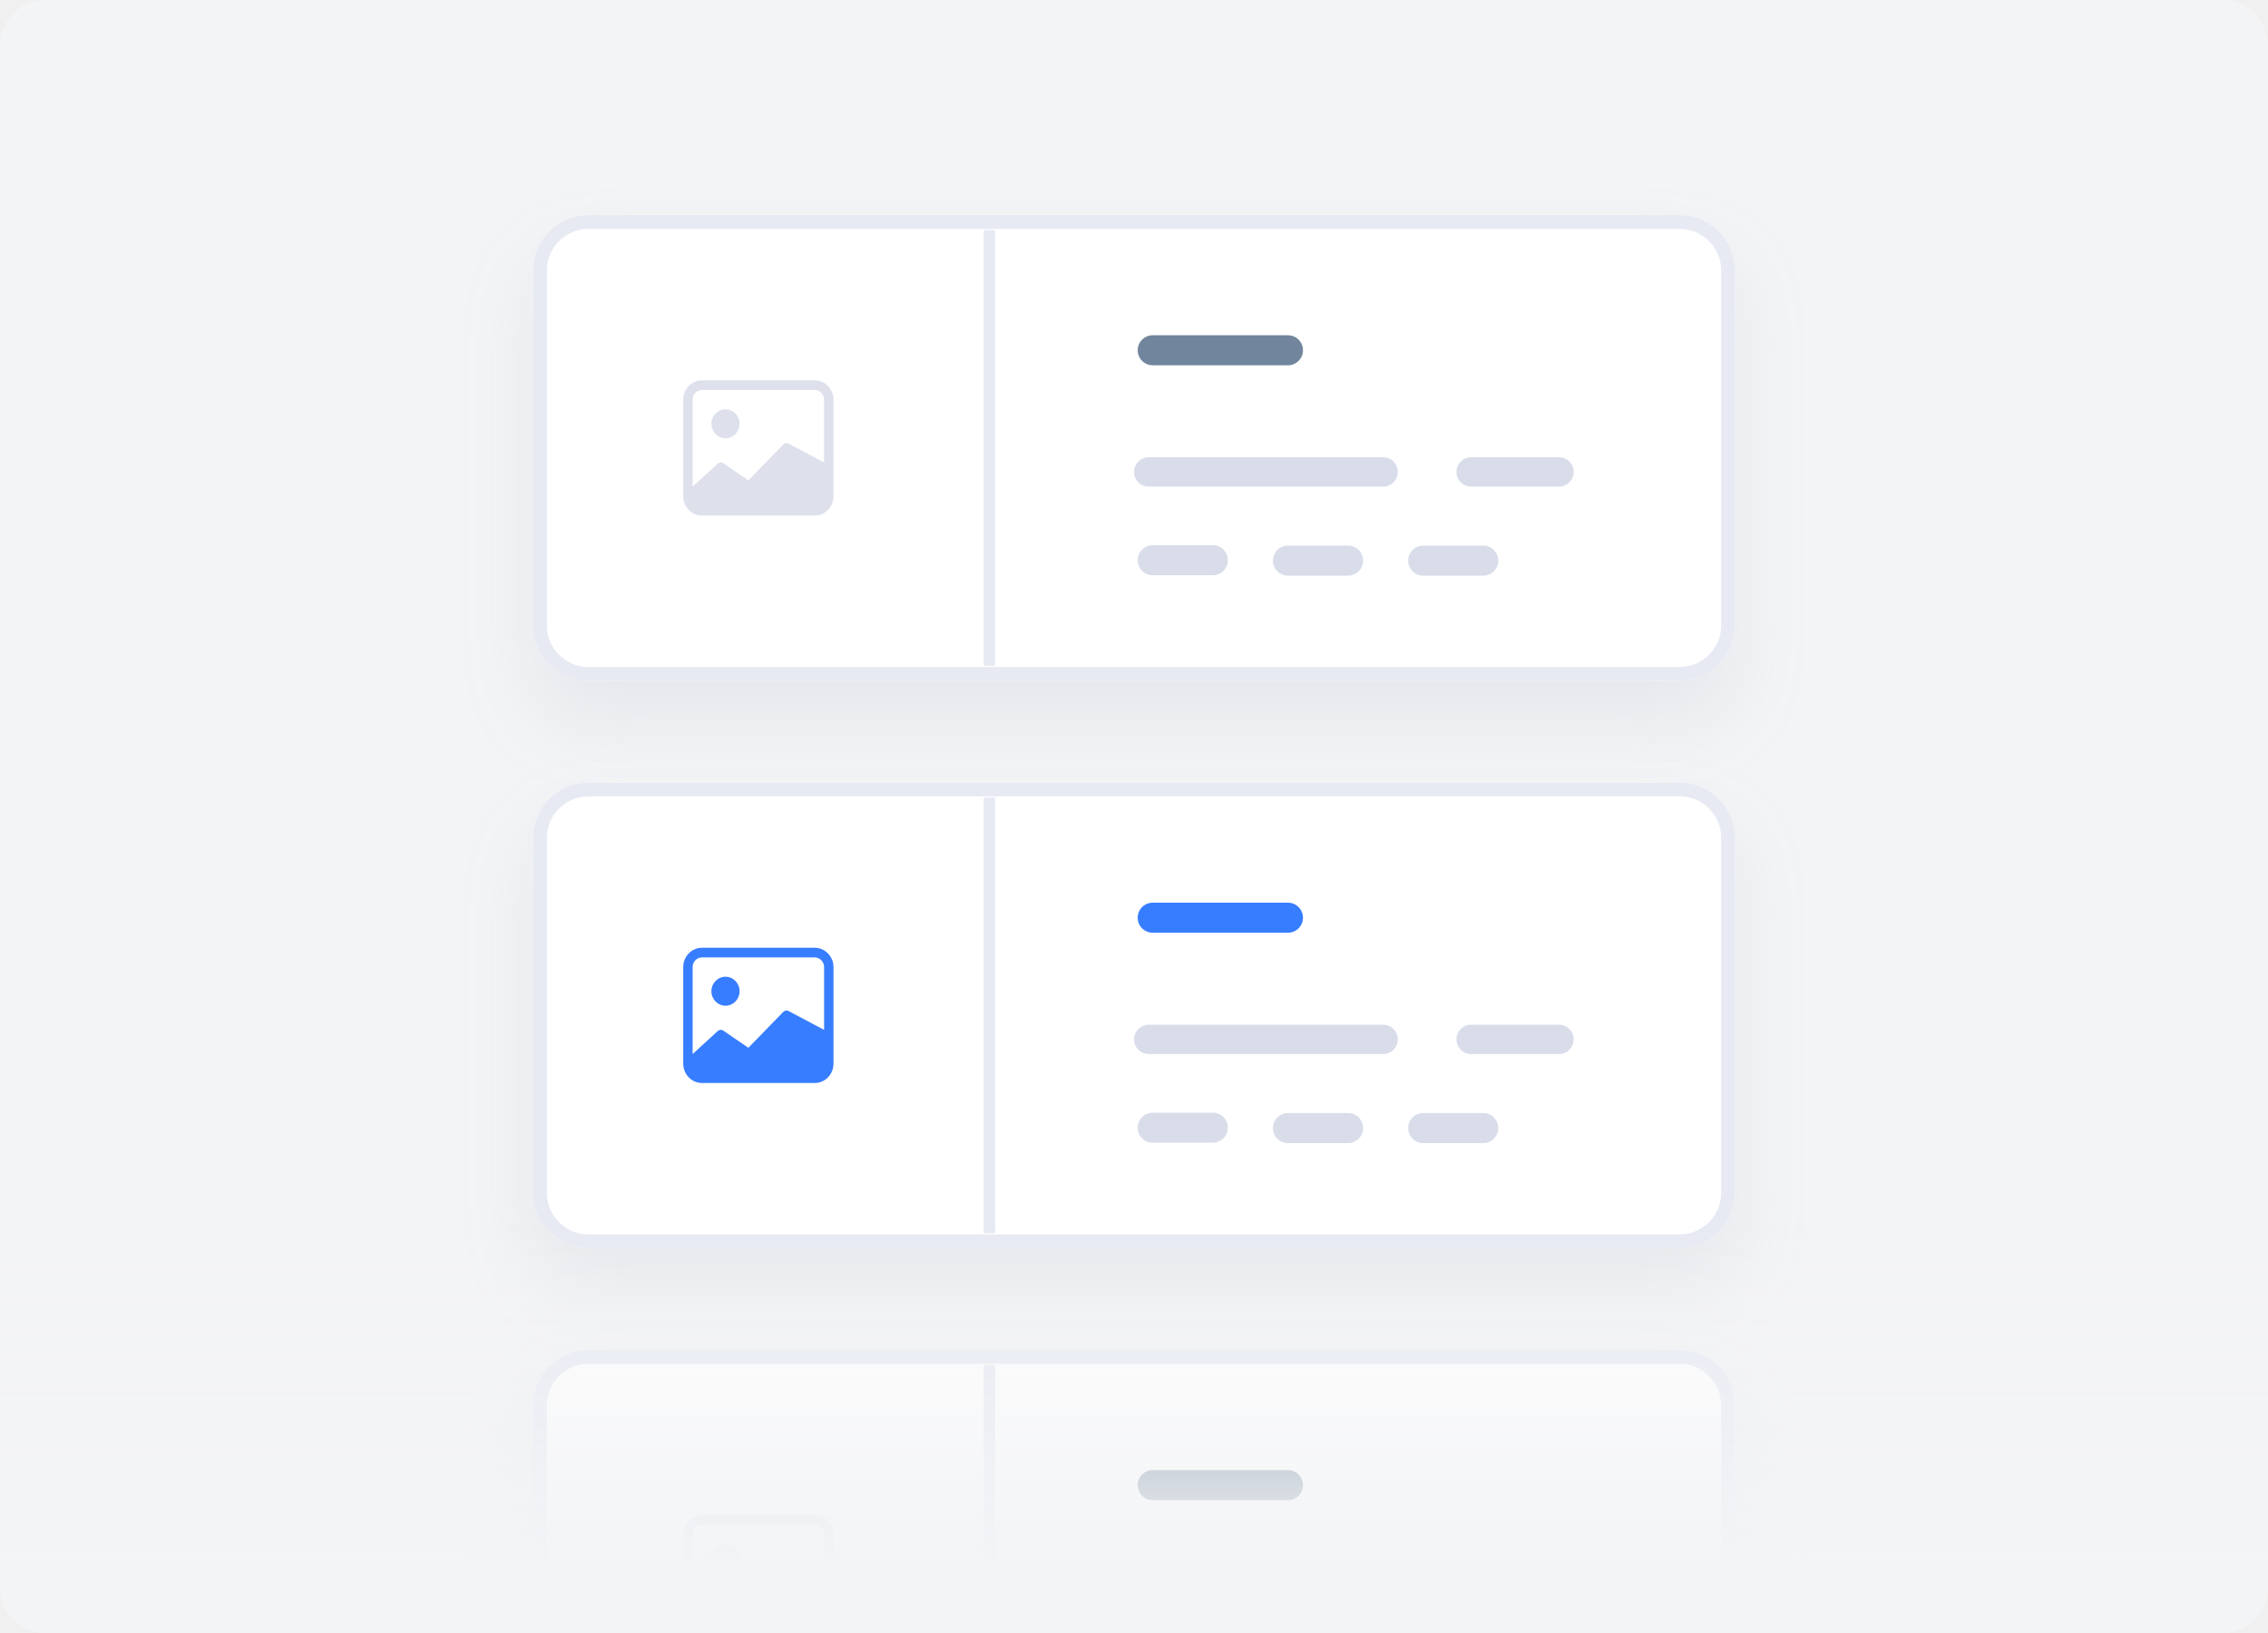
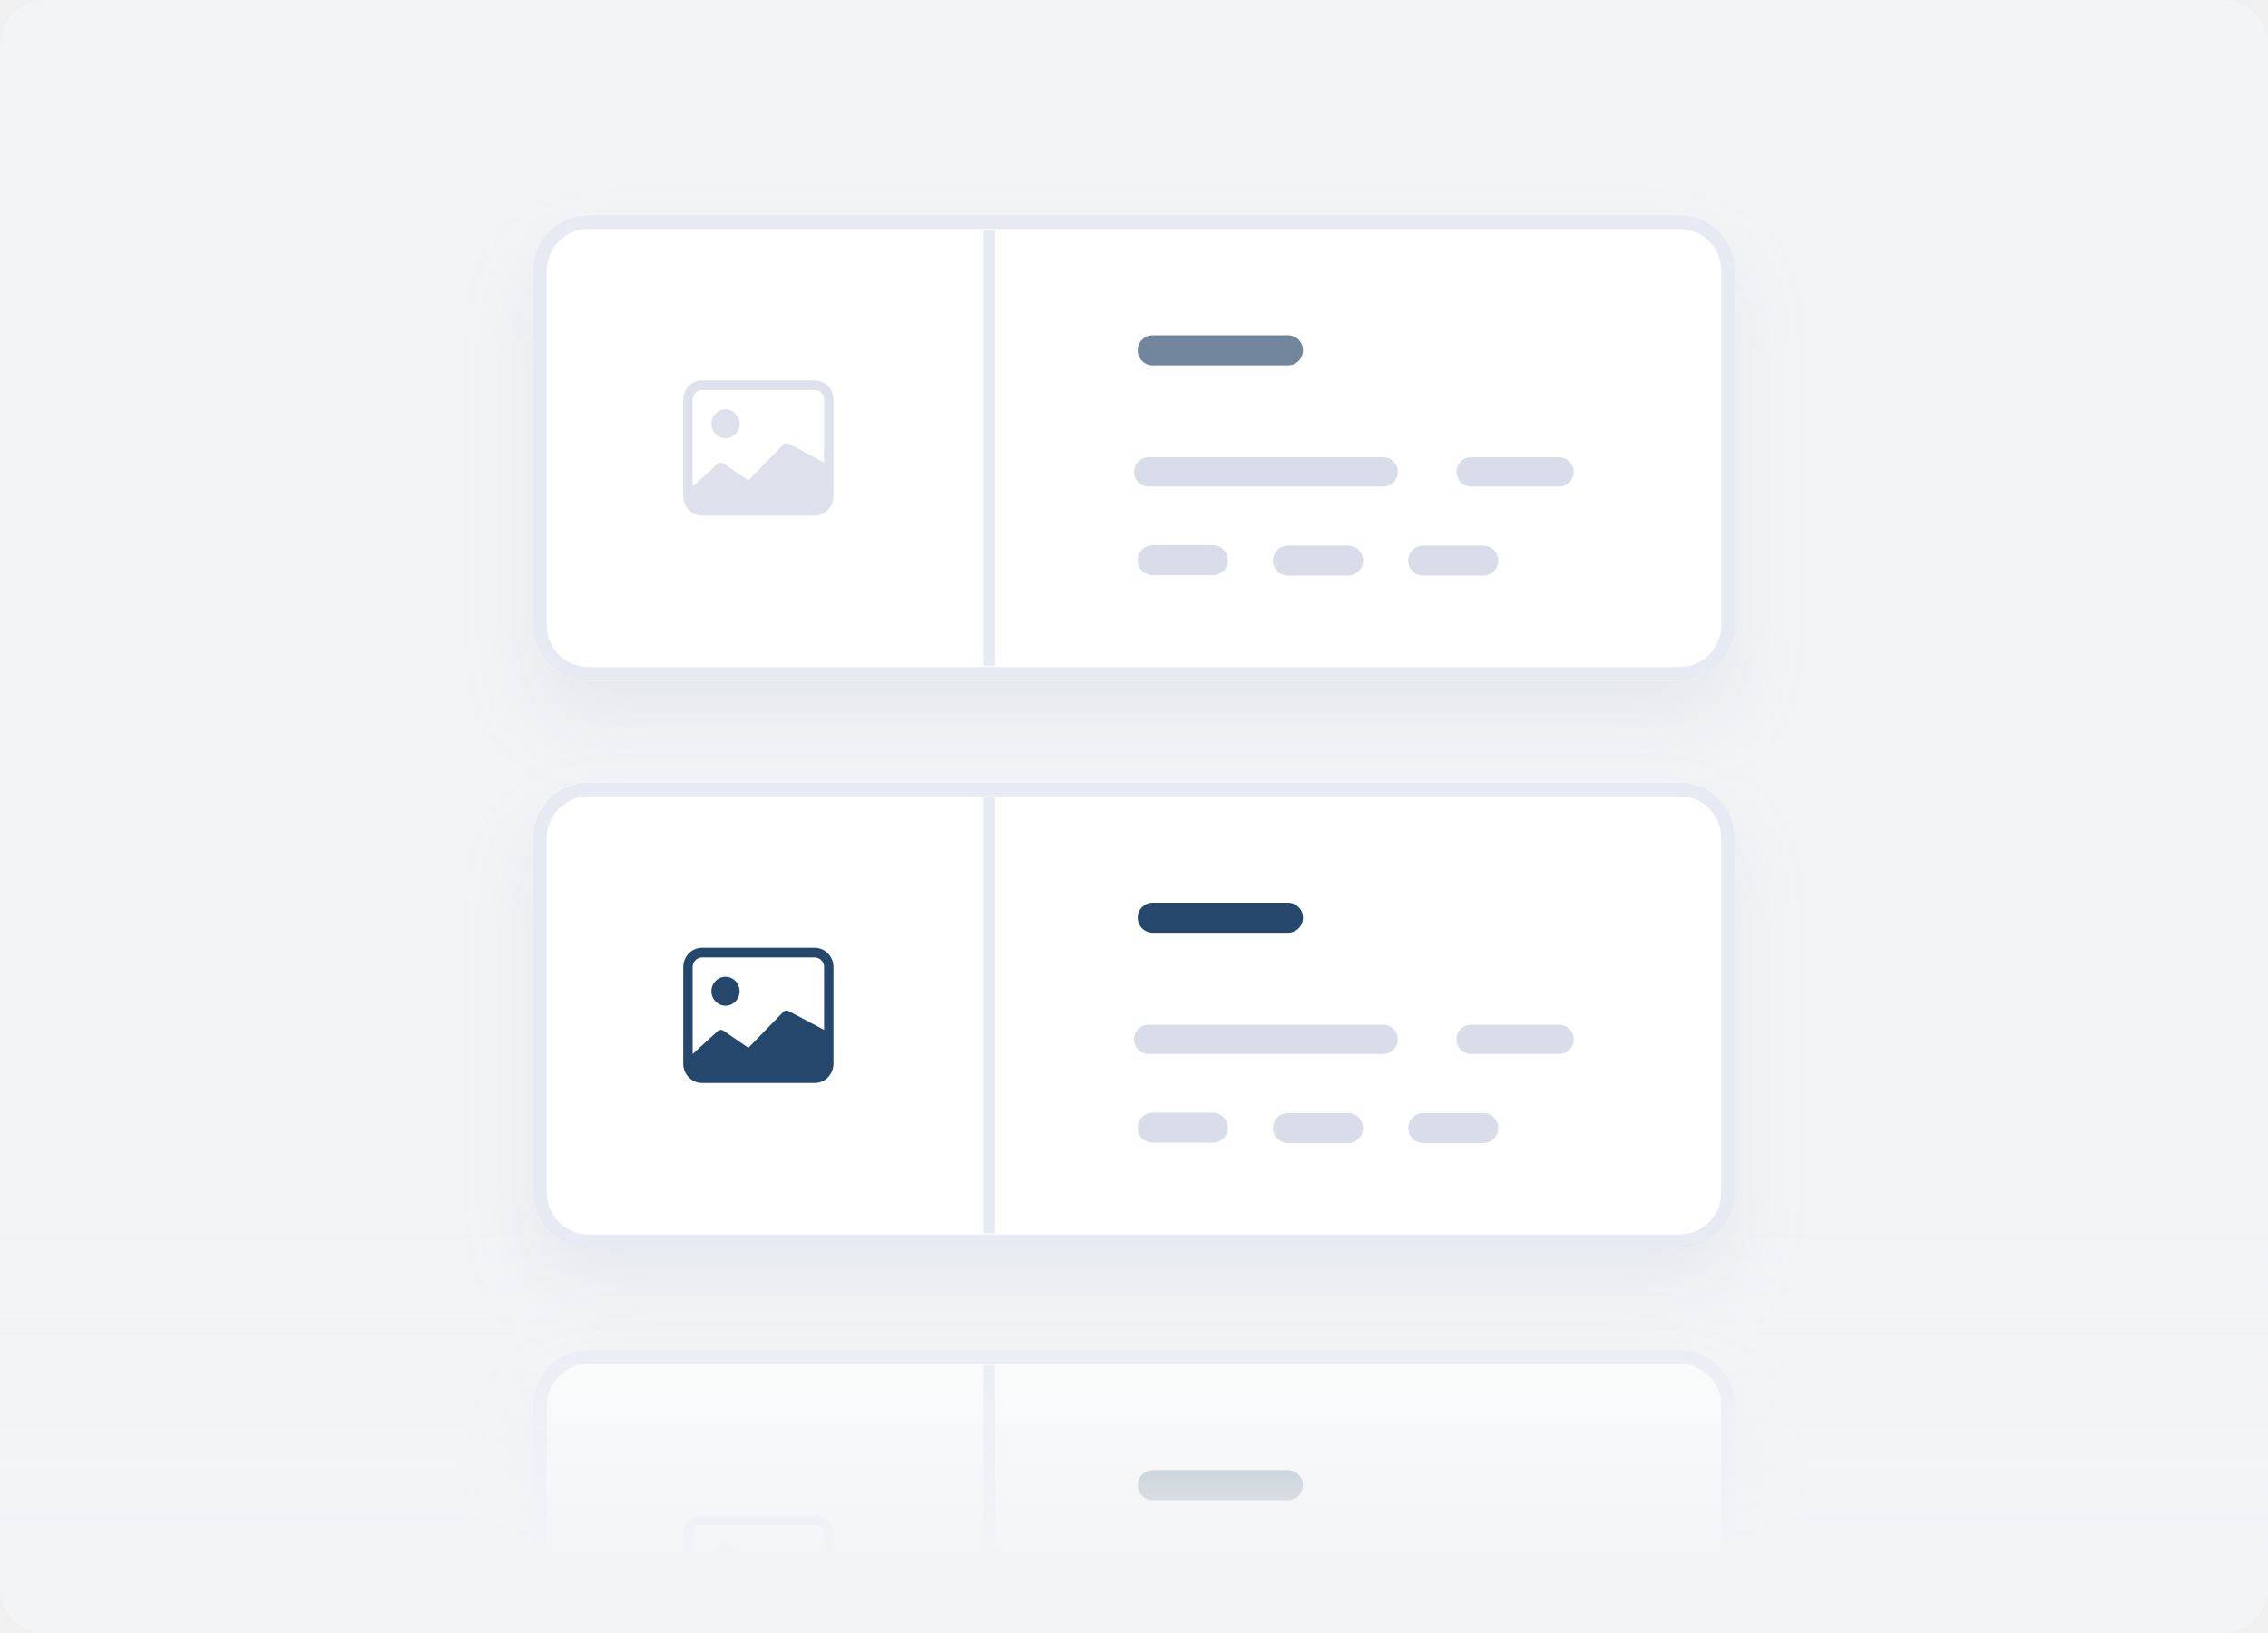
<svg xmlns="http://www.w3.org/2000/svg" width="200" height="144" viewBox="0 0 200 144" fill="none">
  <g clip-path="url(#clip0)">
    <path d="M196 0H4C1.791 0 0 1.791 0 4V140C0 142.209 1.791 144 4 144H196C198.209 144 200 142.209 200 140V4C200 1.791 198.209 0 196 0Z" fill="#F3F4F6" />
    <g filter="url(#filter0_d)">
      <rect x="47" y="18.962" width="106" height="41.075" rx="4.889" fill="white" />
      <rect x="47.611" y="19.574" width="104.778" height="39.853" rx="4.278" stroke="#E7EAF3" stroke-width="1.222" />
    </g>
    <path d="M65.219 37.37C65.219 38.076 64.663 38.648 63.977 38.648C63.291 38.648 62.734 38.076 62.734 37.37C62.734 36.665 63.291 36.093 63.977 36.093C64.663 36.093 65.219 36.665 65.219 37.37Z" fill="#DEE1EC" />
    <path d="M61.906 33.538C60.992 33.538 60.25 34.3 60.25 35.241V43.759C60.25 44.7 60.992 45.462 61.906 45.462H71.844C72.758 45.462 73.5 44.7 73.5 43.759V35.241C73.5 34.3 72.758 33.538 71.844 33.538H61.906ZM71.844 34.389C72.301 34.389 72.672 34.771 72.672 35.241V40.778L69.544 39.119C69.385 39.037 69.193 39.069 69.067 39.199L65.994 42.359L63.792 40.849C63.628 40.737 63.409 40.759 63.27 40.902L61.078 42.907V35.241C61.078 34.771 61.449 34.389 61.906 34.389H71.844Z" fill="#DEE1EC" />
    <rect x="100.326" y="29.562" width="14.575" height="2.65" rx="1.325" fill="#71869D" />
    <rect x="100" y="40.322" width="23.264" height="2.585" rx="1.292" fill="#D9DDEA" />
    <rect x="128.434" y="40.322" width="10.339" height="2.585" rx="1.292" fill="#D9DDEA" />
    <rect x="100.326" y="48.077" width="7.95" height="2.65" rx="1.325" fill="#D9DDEA" />
    <rect x="112.251" y="48.112" width="7.95" height="2.65" rx="1.325" fill="#D9DDEA" />
    <rect x="124.176" y="48.112" width="7.95" height="2.65" rx="1.325" fill="#D9DDEA" />
    <rect x="86.75" y="20.288" width="1" height="38.425" fill="#E7EAF3" />
    <g filter="url(#filter1_d)">
      <rect x="47" y="69" width="106" height="41.075" rx="4.889" fill="white" />
      <rect x="47.611" y="69.611" width="104.778" height="39.853" rx="4.278" stroke="#E7EAF3" stroke-width="1.222" />
    </g>
-     <path d="M65.219 87.408C65.219 88.114 64.663 88.686 63.977 88.686C63.291 88.686 62.734 88.114 62.734 87.408C62.734 86.702 63.291 86.13 63.977 86.13C64.663 86.13 65.219 86.702 65.219 87.408Z" fill="#377dff" />
-     <path d="M61.906 83.575C60.992 83.575 60.25 84.338 60.25 85.279V93.796C60.25 94.737 60.992 95.5 61.906 95.5H71.844C72.758 95.5 73.5 94.737 73.5 93.796V85.279C73.5 84.338 72.758 83.575 71.844 83.575H61.906ZM71.844 84.427C72.301 84.427 72.672 84.808 72.672 85.279V90.815L69.544 89.157C69.385 89.075 69.193 89.107 69.067 89.236L65.994 92.397L63.792 90.887C63.628 90.774 63.409 90.796 63.27 90.94L61.078 92.945V85.279C61.078 84.808 61.449 84.427 61.906 84.427H71.844Z" fill="#377dff" />
-     <rect x="100.326" y="79.6" width="14.575" height="2.65" rx="1.325" fill="#377dff" />
+     <path d="M65.219 87.408C65.219 88.114 64.663 88.686 63.977 88.686C63.291 88.686 62.734 88.114 62.734 87.408C62.734 86.702 63.291 86.13 63.977 86.13C64.663 86.13 65.219 86.702 65.219 87.408Z" fill="#25476C" />
+     <path d="M61.906 83.575C60.992 83.575 60.25 84.338 60.25 85.279V93.796C60.25 94.737 60.992 95.5 61.906 95.5H71.844C72.758 95.5 73.5 94.737 73.5 93.796V85.279C73.5 84.338 72.758 83.575 71.844 83.575H61.906ZM71.844 84.427C72.301 84.427 72.672 84.808 72.672 85.279V90.815L69.544 89.157C69.385 89.075 69.193 89.107 69.067 89.236L65.994 92.397L63.792 90.887C63.628 90.774 63.409 90.796 63.27 90.94L61.078 92.945V85.279C61.078 84.808 61.449 84.427 61.906 84.427H71.844Z" fill="#25476C" />
+     <rect x="100.326" y="79.6" width="14.575" height="2.65" rx="1.325" fill="#25476C" />
    <rect x="100" y="90.36" width="23.264" height="2.585" rx="1.292" fill="#D9DDEA" />
    <rect x="128.434" y="90.36" width="10.339" height="2.585" rx="1.292" fill="#D9DDEA" />
    <rect x="100.326" y="98.115" width="7.95" height="2.65" rx="1.325" fill="#D9DDEA" />
    <rect x="112.251" y="98.15" width="7.95" height="2.65" rx="1.325" fill="#D9DDEA" />
    <rect x="124.176" y="98.15" width="7.95" height="2.65" rx="1.325" fill="#D9DDEA" />
    <rect x="86.75" y="70.325" width="1" height="38.425" fill="#E7EAF3" />
    <g filter="url(#filter2_d)">
      <rect x="47" y="119.038" width="106" height="41.075" rx="4.889" fill="white" />
      <rect x="47.611" y="119.649" width="104.778" height="39.853" rx="4.278" stroke="#E7EAF3" stroke-width="1.222" />
    </g>
    <path d="M65.219 137.446C65.219 138.151 64.663 138.723 63.977 138.723C63.291 138.723 62.734 138.151 62.734 137.446C62.734 136.74 63.291 136.168 63.977 136.168C64.663 136.168 65.219 136.74 65.219 137.446Z" fill="#DEE1EC" />
    <path d="M61.906 133.613C60.992 133.613 60.25 134.375 60.25 135.316V143.834C60.25 144.775 60.992 145.538 61.906 145.538H71.844C72.758 145.538 73.5 144.775 73.5 143.834V135.316C73.5 134.375 72.758 133.613 71.844 133.613H61.906ZM71.844 134.464C72.301 134.464 72.672 134.846 72.672 135.316V140.853L69.544 139.194C69.385 139.112 69.193 139.144 69.067 139.274L65.994 142.434L63.792 140.924C63.628 140.812 63.409 140.834 63.27 140.977L61.078 142.982V135.316C61.078 134.846 61.449 134.464 61.906 134.464H71.844Z" fill="#DEE1EC" />
    <rect x="100.326" y="129.638" width="14.575" height="2.65" rx="1.325" fill="#71869D" />
    <rect x="100" y="140.397" width="23.264" height="2.585" rx="1.292" fill="#D9DDEA" />
    <rect x="128.434" y="140.397" width="10.339" height="2.585" rx="1.292" fill="#D9DDEA" />
    <rect x="86.75" y="120.363" width="1" height="38.425" fill="#E7EAF3" />
    <path d="M0 104H200V140C200 142.209 198.209 144 196 144H4C1.791 144 0 142.209 0 140V104Z" fill="url(#paint0_linear)" />
  </g>
  <defs>
    <filter id="filter0_d" x="40.889" y="16.518" width="118.222" height="53.297" filterUnits="userSpaceOnUse" color-interpolation-filters="sRGB">
      <feFlood flood-opacity="0" result="BackgroundImageFix" />
      <feColorMatrix in="SourceAlpha" type="matrix" values="0 0 0 0 0 0 0 0 0 0 0 0 0 0 0 0 0 0 127 0" />
      <feOffset dy="3.667" />
      <feGaussianBlur stdDeviation="3.056" />
      <feColorMatrix type="matrix" values="0 0 0 0 0.549 0 0 0 0 0.596 0 0 0 0 0.643 0 0 0 0.125 0" />
      <feBlend mode="normal" in2="BackgroundImageFix" result="effect1_dropShadow" />
      <feBlend mode="normal" in="SourceGraphic" in2="effect1_dropShadow" result="shape" />
    </filter>
    <filter id="filter1_d" x="40.889" y="66.556" width="118.222" height="53.297" filterUnits="userSpaceOnUse" color-interpolation-filters="sRGB">
      <feFlood flood-opacity="0" result="BackgroundImageFix" />
      <feColorMatrix in="SourceAlpha" type="matrix" values="0 0 0 0 0 0 0 0 0 0 0 0 0 0 0 0 0 0 127 0" />
      <feOffset dy="3.667" />
      <feGaussianBlur stdDeviation="3.056" />
      <feColorMatrix type="matrix" values="0 0 0 0 0.549 0 0 0 0 0.596 0 0 0 0 0.643 0 0 0 0.125 0" />
      <feBlend mode="normal" in2="BackgroundImageFix" result="effect1_dropShadow" />
      <feBlend mode="normal" in="SourceGraphic" in2="effect1_dropShadow" result="shape" />
    </filter>
    <filter id="filter2_d" x="40.889" y="116.593" width="118.222" height="53.297" filterUnits="userSpaceOnUse" color-interpolation-filters="sRGB">
      <feFlood flood-opacity="0" result="BackgroundImageFix" />
      <feColorMatrix in="SourceAlpha" type="matrix" values="0 0 0 0 0 0 0 0 0 0 0 0 0 0 0 0 0 0 127 0" />
      <feOffset dy="3.667" />
      <feGaussianBlur stdDeviation="3.056" />
      <feColorMatrix type="matrix" values="0 0 0 0 0.549 0 0 0 0 0.596 0 0 0 0 0.643 0 0 0 0.125 0" />
      <feBlend mode="normal" in2="BackgroundImageFix" result="effect1_dropShadow" />
      <feBlend mode="normal" in="SourceGraphic" in2="effect1_dropShadow" result="shape" />
    </filter>
    <linearGradient id="paint0_linear" x1="100" y1="154" x2="100" y2="92.5" gradientUnits="userSpaceOnUse">
      <stop offset="0.256" stop-color="#F3F4F6" />
      <stop offset="0.749" stop-color="#F3F4F6" stop-opacity="0" />
    </linearGradient>
    <clipPath id="clip0">
      <rect width="200" height="144" fill="white" />
    </clipPath>
  </defs>
</svg>
